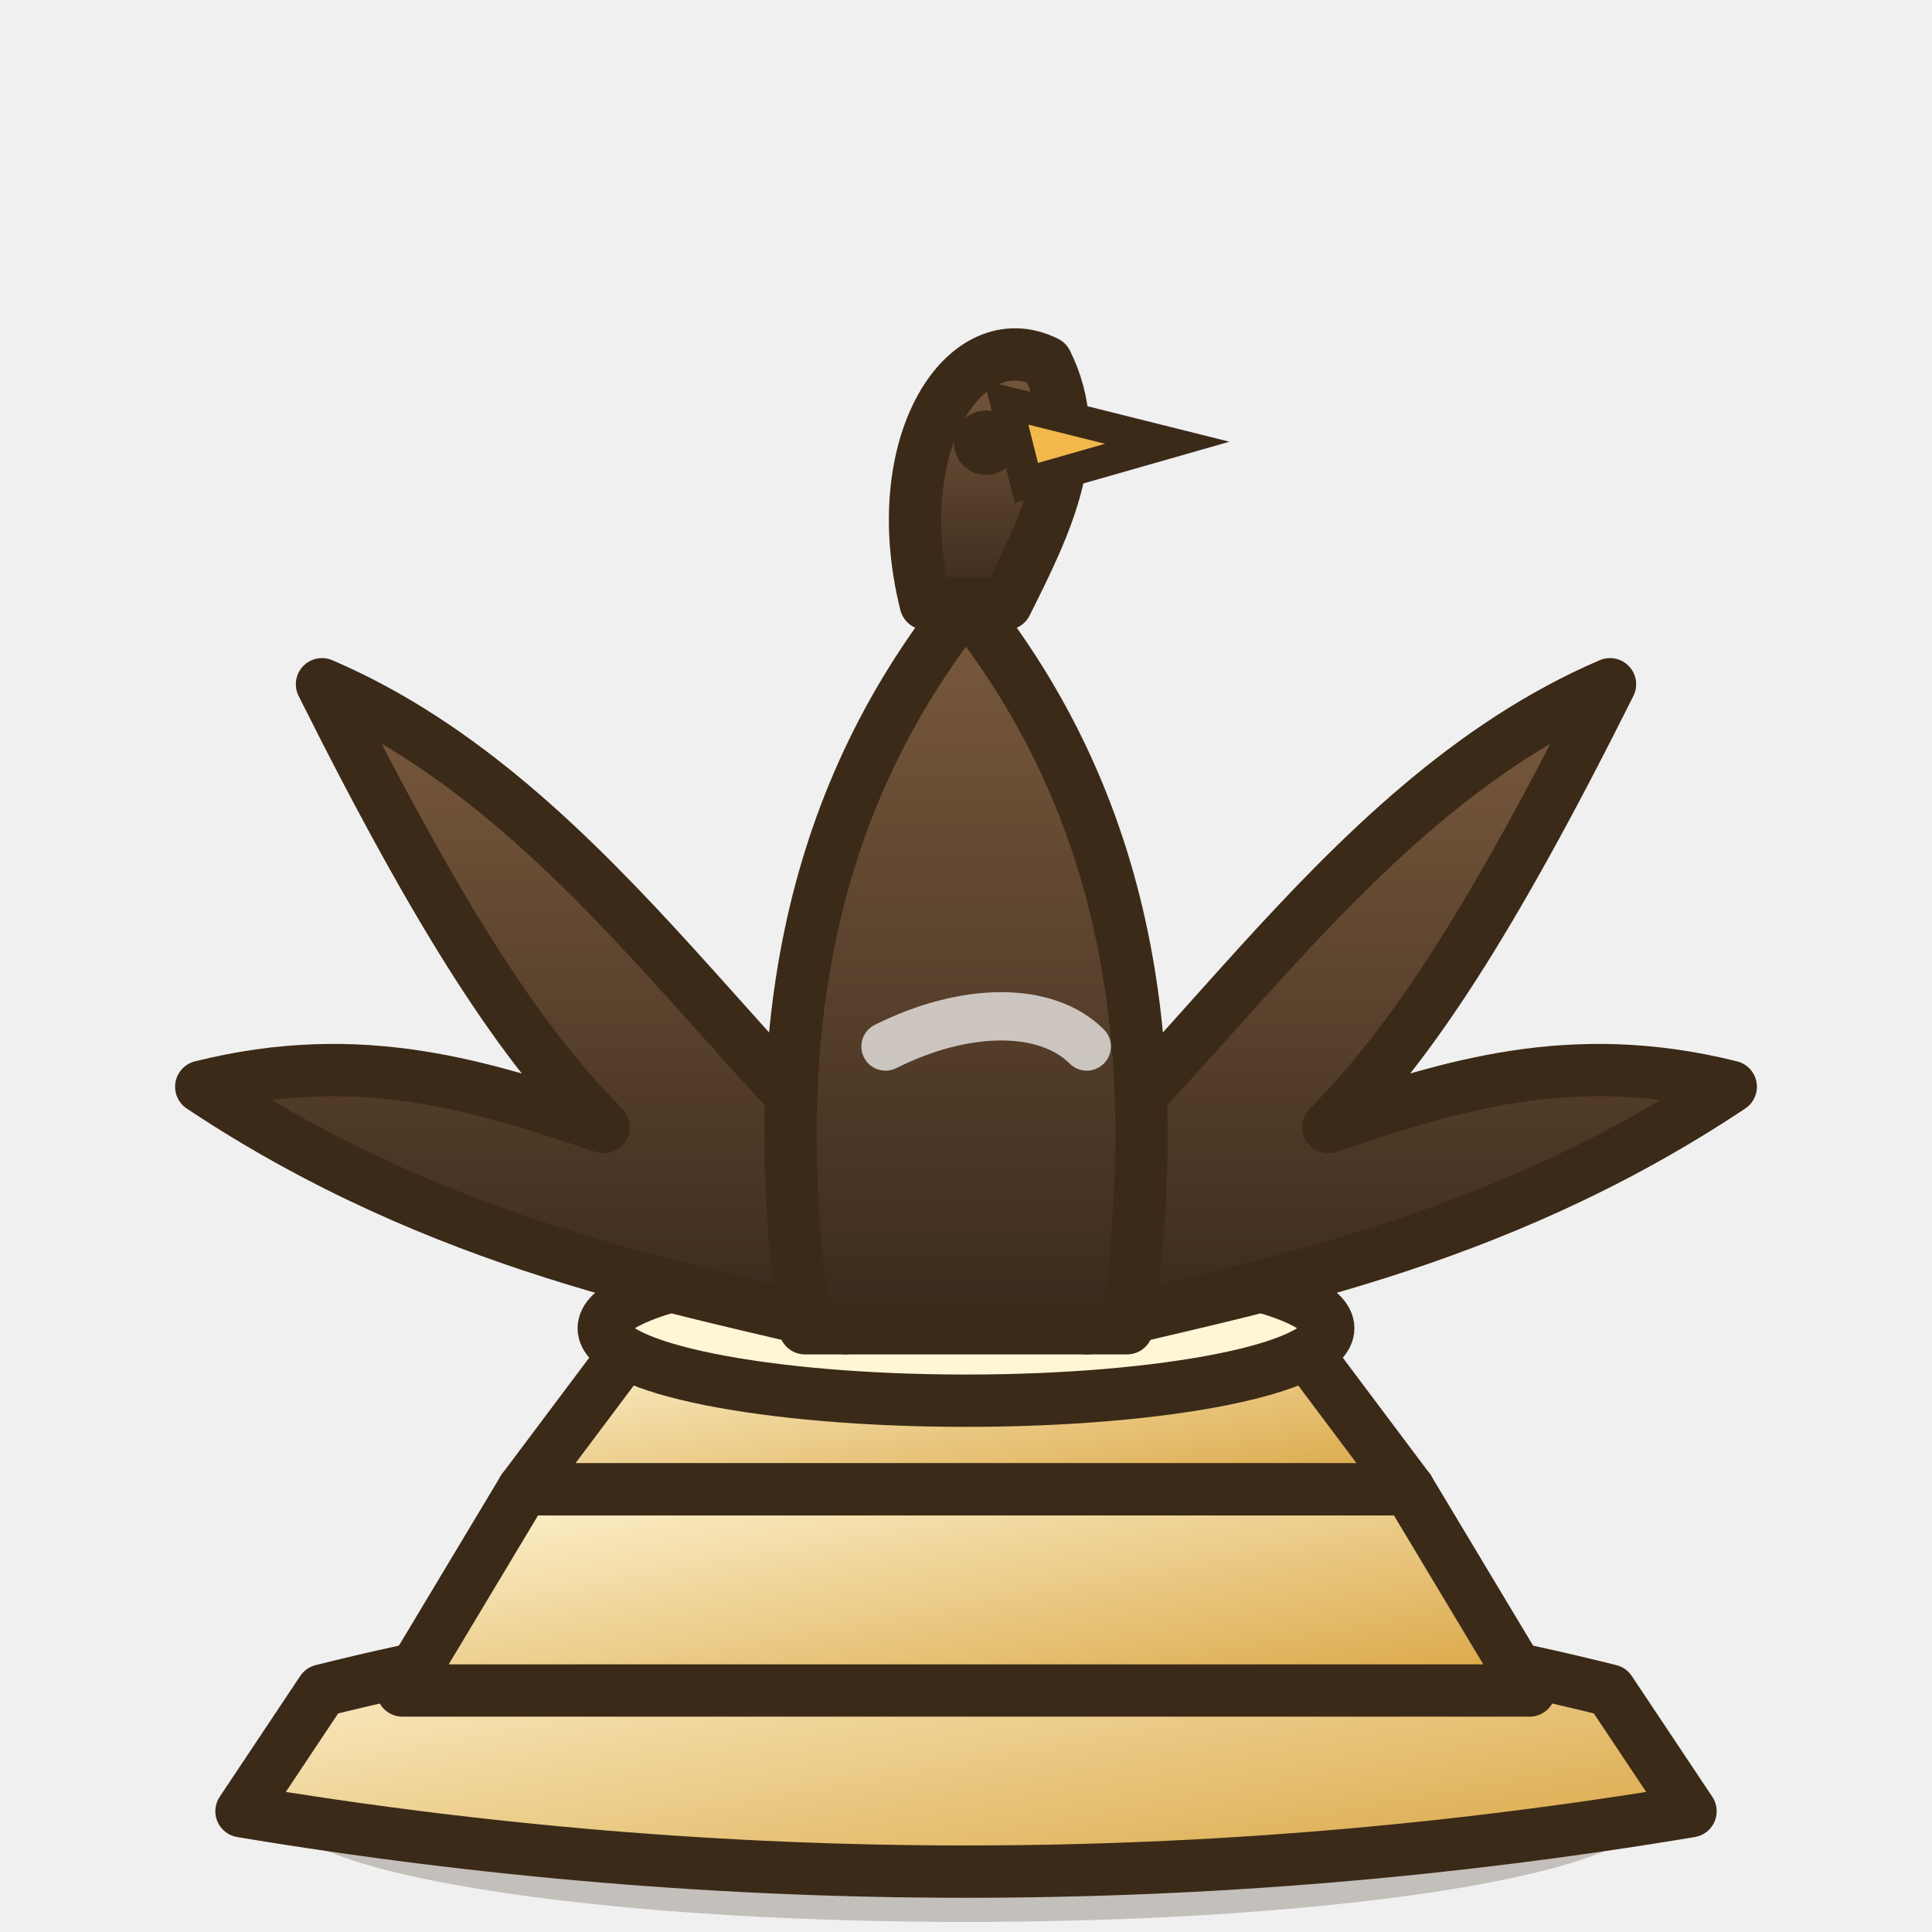
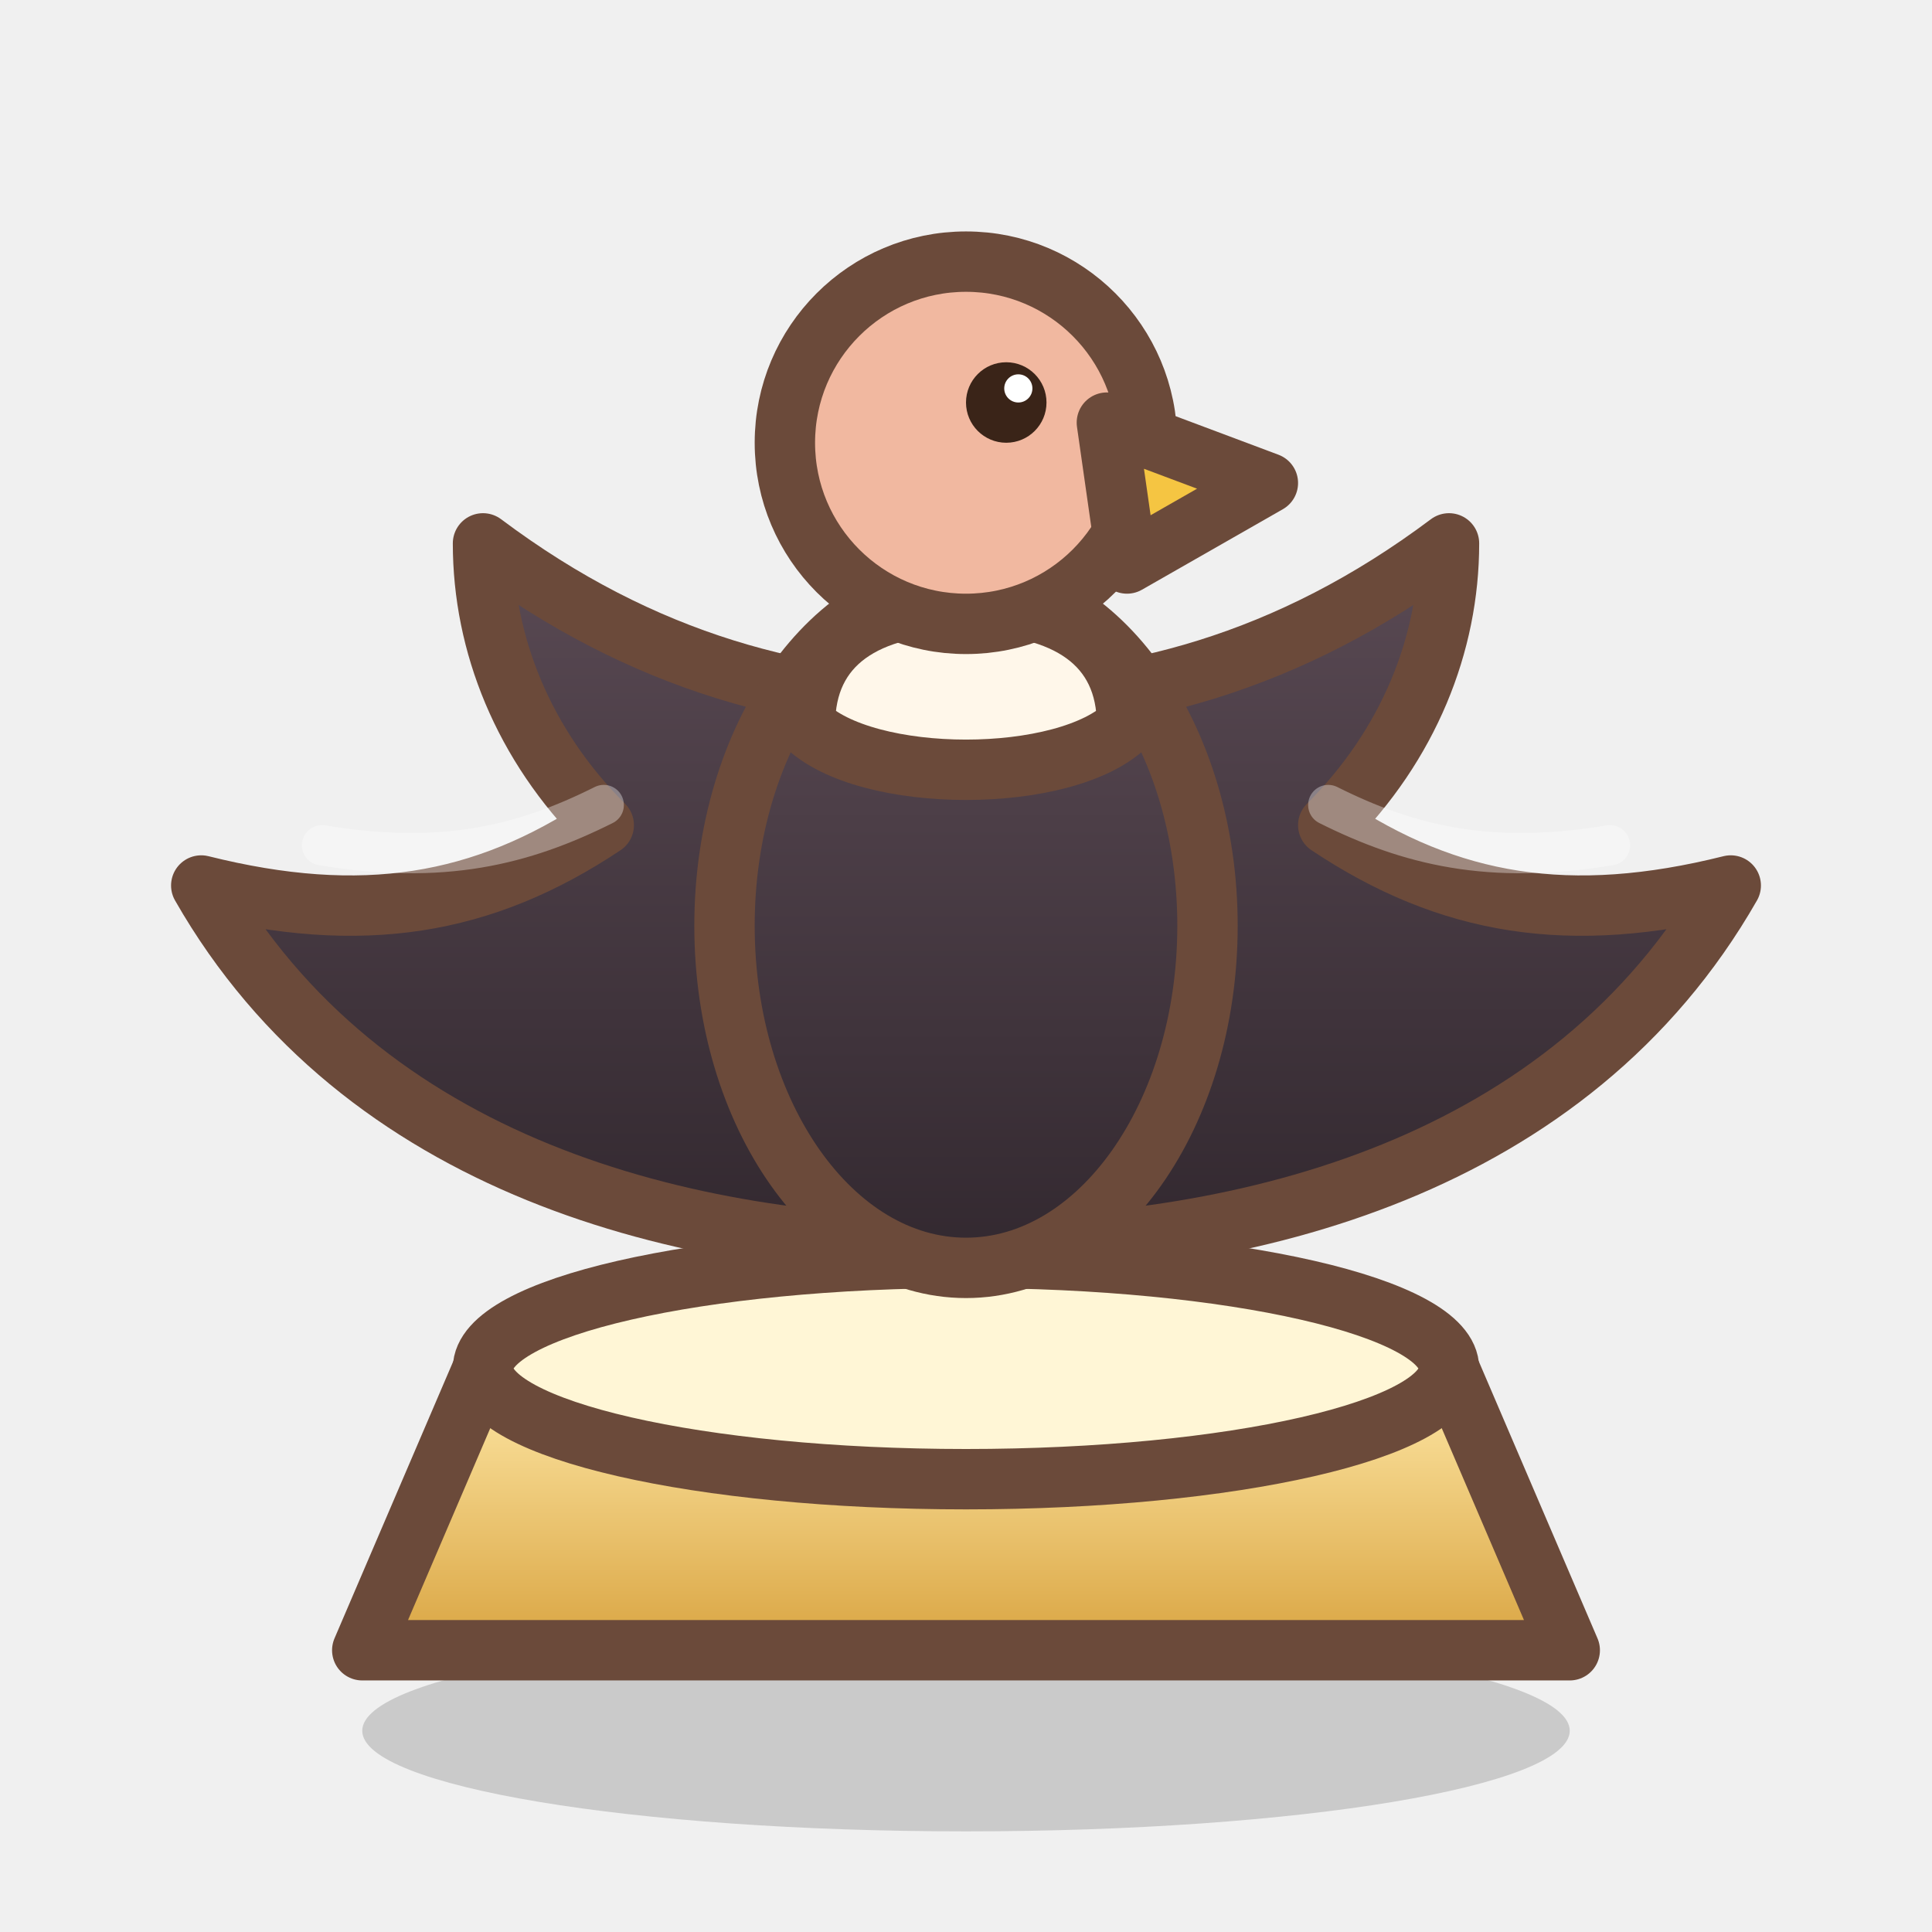
- <svg xmlns="http://www.w3.org/2000/svg" viewBox="0 0 96 96">
+ <svg xmlns="http://www.w3.org/2000/svg" viewBox="0 0 96 96" stroke-linejoin="round" stroke-linecap="round">
  <defs>
-     <linearGradient id="m" x1="0" y1="0" x2="0" y2="1">
-       <stop offset="0" stop-color="#7a5a3e" />
-       <stop offset="1" stop-color="#3a2a1c" />
-     </linearGradient>
-     <linearGradient id="g" x1="0" y1="0" x2="1" y2="1">
-       <stop offset="0" stop-color="#fff6d6" />
+     <linearGradient id="bc" x1="0" y1="0" x2="0" y2="1">
+       <stop offset="0" stop-color="#ffe9a8" />
      <stop offset="1" stop-color="#d9a441" />
    </linearGradient>
  </defs>
-   <ellipse cx="48" cy="90" rx="34" ry="5.5" fill="#3b2a18" opacity=".25" />
-   <path d="M16 84 Q48 76 80 84 L84 90 Q48 96 12 90z" fill="url(#g)" stroke="#3b2a18" stroke-width="2.6" stroke-linejoin="round" stroke-linecap="round" />
-   <path d="M26 74 H70 L76 84 H20z" fill="url(#g)" stroke="#3b2a18" stroke-width="2.6" stroke-linejoin="round" stroke-linecap="round" />
-   <path d="M32 66 H64 L70 74 H26z" fill="url(#g)" stroke="#3b2a18" stroke-width="2.6" stroke-linejoin="round" stroke-linecap="round" />
-   <ellipse cx="48" cy="66" rx="18" ry="3.6" fill="#fff6d6" stroke="#3b2a18" stroke-width="2.6" stroke-linejoin="round" stroke-linecap="round" />
-   <g>
-     <path d="M48 62 C38 56 30 40 16 34 C22 46 26 52 30 56 C24 54 18 52 10 54 C22 62 34 64 42 66z" fill="url(#m)" stroke="#3b2a18" stroke-width="2.6" stroke-linejoin="round" stroke-linecap="round" />
-     <path d="M48 62 C58 56 66 40 80 34 C74 46 70 52 66 56 C72 54 78 52 86 54 C74 62 62 64 54 66z" fill="url(#m)" stroke="#3b2a18" stroke-width="2.6" stroke-linejoin="round" stroke-linecap="round" />
-     <path d="M40 66 C38 52 40 40 48 30 C56 40 58 52 56 66z" fill="url(#m)" stroke="#3b2a18" stroke-width="2.6" stroke-linejoin="round" stroke-linecap="round" />
-     <path d="M46 30 C44 22 48 16 52 18 C54 22 52 26 50 30z" fill="url(#m)" stroke="#3b2a18" stroke-width="2.6" stroke-linejoin="round" stroke-linecap="round" />
-     <path d="M50 20 L58 22 L51 24z" fill="#f2b84b" stroke="#3b2a18" stroke-width="1.6" />
-     <circle cx="49" cy="22" r="1.6" fill="#3b2a18" />
-     <path d="M44 52 C48 50 52 50 54 52" fill="none" stroke="#fff" stroke-width="2.4" stroke-linecap="round" opacity=".7" />
+   <ellipse cx="48" cy="86" rx="30" ry="5" fill="#000" opacity=".16" />
+   <path d="M18 82h60l-6-14H24z" fill="url(#bc)" stroke="#6b4a3a" stroke-width="3" stroke-linejoin="round" />
+   <ellipse cx="48" cy="68" rx="24" ry="5.5" fill="#fff6d6" stroke="#6b4a3a" stroke-width="3" />
+   <defs>
+     <linearGradient id="cc" x1="0" y1="0" x2="0" y2="1">
+       <stop offset="0" stop-color="#5a4a54" />
+       <stop offset="1" stop-color="#32282f" />
+     </linearGradient>
+   </defs>
+   <g stroke="#6b4a3a" stroke-width="3">
+     <path d="M48 62C34 62 18 58 10 44c8 2 14 1 20-3-4-4-6-9-6-14 8 6 16 8 24 8z" fill="url(#cc)" />
+     <path d="M48 62c14 0 30-4 38-18-8 2-14 1-20-3 4-4 6-9 6-14-8 6-16 8-24 8z" fill="url(#cc)" />
+     <ellipse cx="48" cy="46" rx="12" ry="17" fill="url(#cc)" />
+     <path d="M40 36c0-4 3-6 8-6s8 2 8 6c-3 3-13 3-16 0z" fill="#fff7ea" />
+     <circle cx="48" cy="22" r="9" fill="#f1b8a0" />
+     <path d="M55 21l8 3-7 4z" fill="#f5c542" />
  </g>
+   <circle cx="50" cy="20" r="2" fill="#3a2418" />
+   <circle cx="50.6" cy="19.3" r=".7" fill="#fff" />
+   <path d="M16 42c6 1 10 0 14-2M80 42c-6 1-10 0-14-2" stroke="#fff" stroke-width="2" fill="none" opacity=".35" />
</svg>
